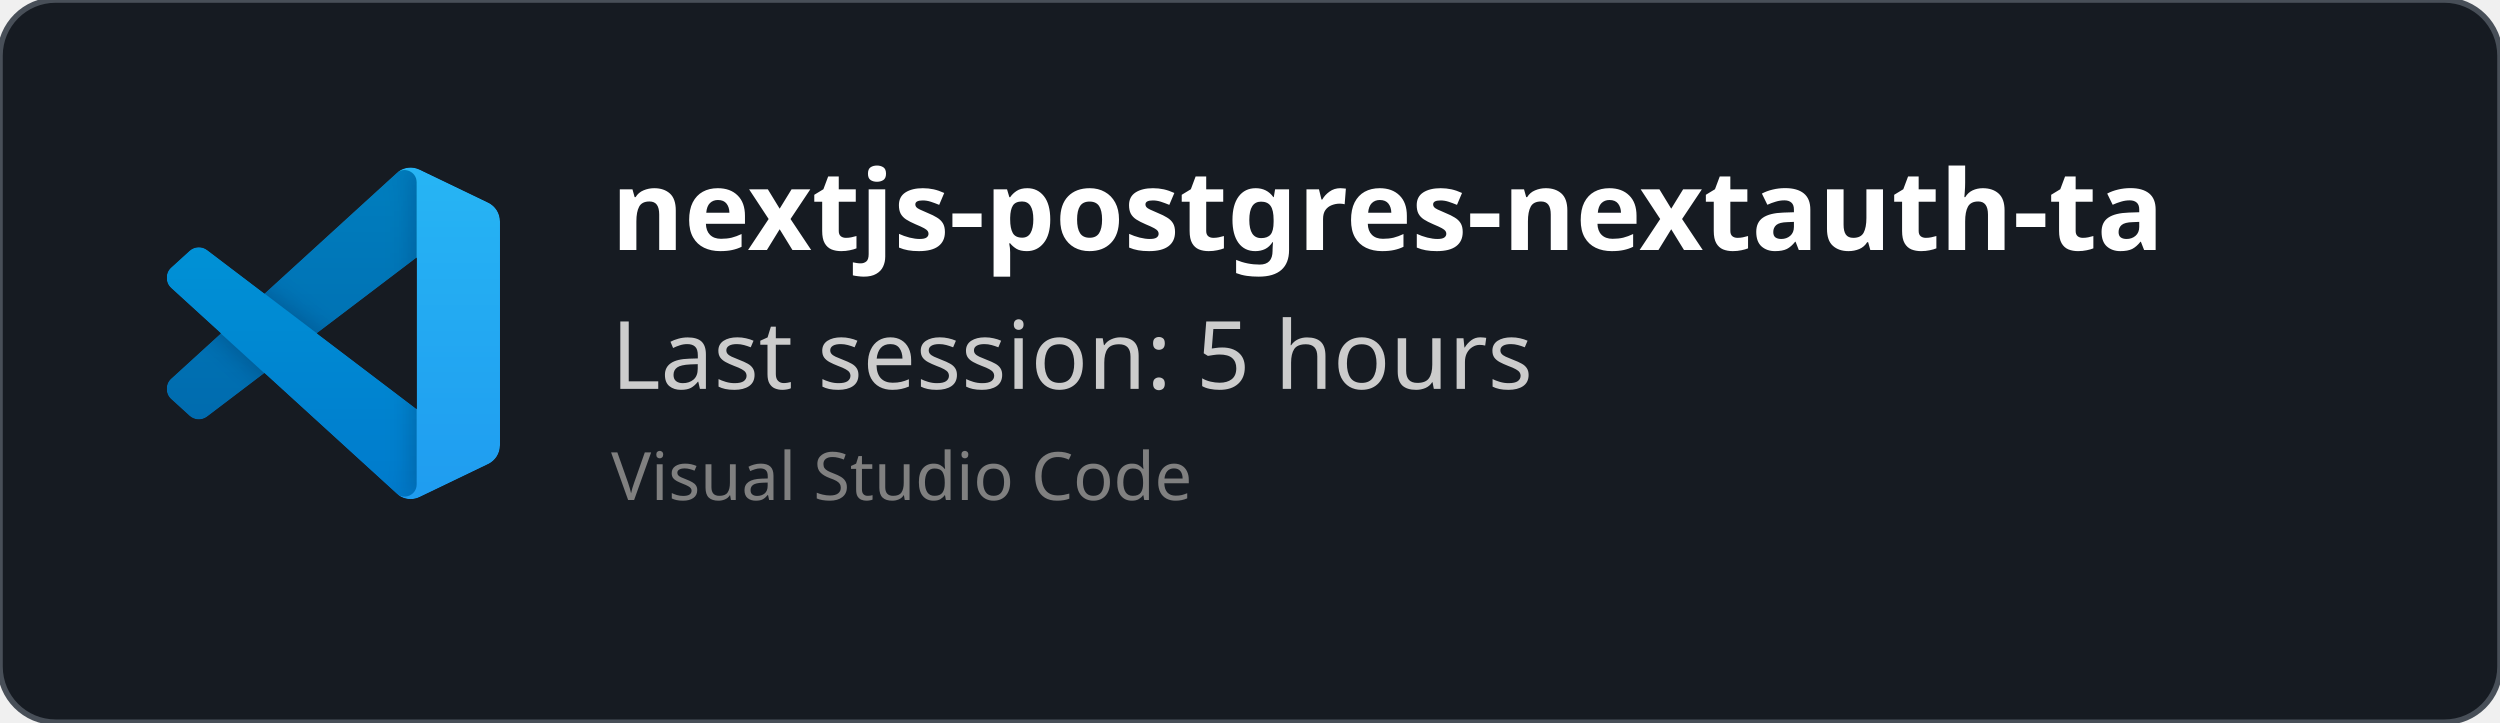
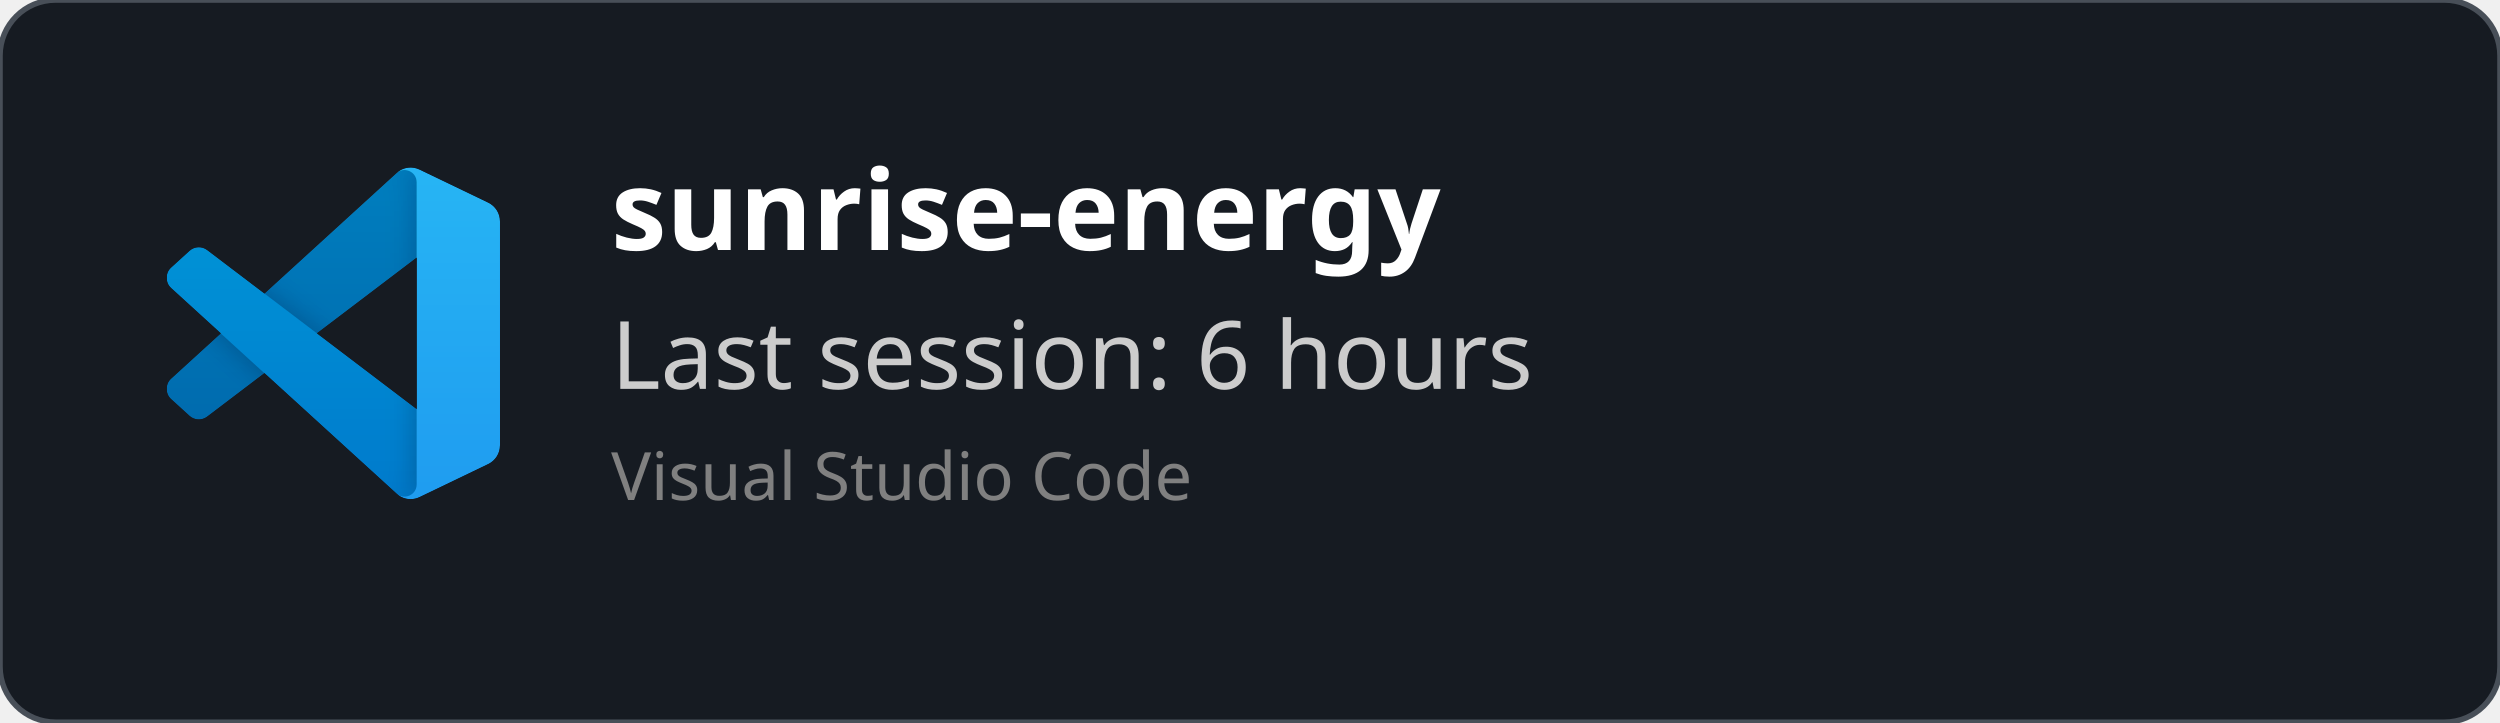
<svg xmlns="http://www.w3.org/2000/svg" width="450" height="130" viewBox="0 0 450 130" fill="none" role="img">
  <style>
    *{
        font-family: 'Segoe UI', Ubuntu, monospace
    }
    </style>
  <defs>
    <clipPath id="horizontalClip" x="20" y="20" width="500" height="200">
      <rect x="90" y="20" width="300" height="50" />
    </clipPath>
  </defs>
  <rect width="450" height="130" fill="rgba(22,27,34)" stroke="#484f58" stroke-width="1" fill-opacity="1" stroke-opacity="1" x="0" y="0" rx="10px" ry="10px">
    </rect>
  <svg width="60" height="60" x="30" y="30" viewBox="0 0 100 100" fill="none" id="vscode">
    <mask id="mask0" mask-type="alpha" maskUnits="userSpaceOnUse" x="0" y="0" width="100" height="100">
      <path fill-rule="evenodd" clip-rule="evenodd" d="M70.912 99.317C72.487 99.931 74.283 99.891 75.873 99.126L96.461 89.22C98.624 88.179 100 85.989 100 83.587V16.413C100 14.011 98.624 11.822 96.461 10.781L75.873 0.874C73.786 -0.13 71.345 0.116 69.513 1.447C69.252 1.637 69.003 1.849 68.769 2.083L29.355 38.041L12.187 25.01C10.589 23.797 8.354 23.896 6.869 25.246L1.363 30.255C-0.453 31.906 -0.455 34.763 1.359 36.417L16.247 50L1.359 63.583C-0.455 65.237 -0.453 68.094 1.363 69.745L6.869 74.754C8.354 76.104 10.589 76.204 12.187 74.99L29.355 61.959L68.769 97.917C69.392 98.541 70.125 99.01 70.912 99.317ZM75.015 27.299L45.109 50L75.015 72.701V27.299Z" fill="white" />
    </mask>
    <g mask="url(#mask0)">
      <path d="M96.461 10.796L75.857 0.876C73.472 -0.273 70.622 0.212 68.75 2.083L1.299 63.583C-0.516 65.237 -0.514 68.094 1.303 69.745L6.813 74.754C8.298 76.104 10.535 76.204 12.134 74.99L93.361 13.37C96.086 11.303 100 13.246 100 16.667V16.427C100 14.027 98.625 11.838 96.461 10.796Z" fill="#0065A9" />
      <g filter="url(#filter0_d)">
        <path d="M96.461 89.204L75.857 99.124C73.472 100.273 70.622 99.788 68.75 97.917L1.299 36.417C-0.516 34.763 -0.514 31.906 1.303 30.255L6.813 25.246C8.298 23.896 10.535 23.796 12.134 25.009L93.361 86.63C96.086 88.697 100 86.754 100 83.333V83.573C100 85.974 98.625 88.162 96.461 89.204Z" fill="#007ACC" />
      </g>
      <g filter="url(#filter1_d)">
        <path d="M75.858 99.126C73.472 100.274 70.622 99.788 68.75 97.917C71.056 100.223 75 98.59 75 95.328V4.672C75 1.41 71.056 -0.223 68.75 2.083C70.622 0.211 73.472 -0.274 75.858 0.874L96.459 10.781C98.623 11.822 100 14.011 100 16.413V83.587C100 85.989 98.623 88.179 96.459 89.22L75.858 99.126Z" fill="#1F9CF0" />
      </g>
      <g style="mix-blend-mode:overlay" opacity="0.25">
        <path fill-rule="evenodd" clip-rule="evenodd" d="M70.851 99.317C72.426 99.931 74.222 99.891 75.812 99.126L96.4 89.22C98.563 88.179 99.939 85.989 99.939 83.587V16.413C99.939 14.011 98.564 11.822 96.4 10.781L75.812 0.874C73.725 -0.13 71.284 0.116 69.453 1.447C69.191 1.637 68.942 1.849 68.708 2.083L29.294 38.041L12.126 25.01C10.528 23.796 8.293 23.896 6.809 25.246L1.302 30.255C-0.513 31.906 -0.515 34.763 1.298 36.417L16.186 50L1.298 63.583C-0.515 65.237 -0.513 68.094 1.302 69.745L6.809 74.754C8.293 76.104 10.528 76.204 12.126 74.99L29.294 61.959L68.708 97.917C69.332 98.54 70.064 99.01 70.851 99.317ZM74.954 27.299L45.048 50L74.954 72.701V27.299Z" fill="url(#paint0_linear)" />
      </g>
    </g>
    <defs>
      <filter id="filter0_d" x="-8.394" y="15.829" width="116.727" height="92.246" filterUnits="userSpaceOnUse" color-interpolation-filters="sRGB">
        <feFlood flood-opacity="0" result="BackgroundImageFix" />
        <feColorMatrix in="SourceAlpha" type="matrix" values="0 0 0 0 0 0 0 0 0 0 0 0 0 0 0 0 0 0 127 0" />
        <feOffset />
        <feGaussianBlur stdDeviation="4.167" />
        <feColorMatrix type="matrix" values="0 0 0 0 0 0 0 0 0 0 0 0 0 0 0 0 0 0 0.25 0" />
        <feBlend mode="overlay" in2="BackgroundImageFix" result="effect1_dropShadow" />
        <feBlend mode="normal" in="SourceGraphic" in2="effect1_dropShadow" result="shape" />
      </filter>
      <filter id="filter1_d" x="60.417" y="-8.076" width="47.917" height="116.151" filterUnits="userSpaceOnUse" color-interpolation-filters="sRGB">
        <feFlood flood-opacity="0" result="BackgroundImageFix" />
        <feColorMatrix in="SourceAlpha" type="matrix" values="0 0 0 0 0 0 0 0 0 0 0 0 0 0 0 0 0 0 127 0" />
        <feOffset />
        <feGaussianBlur stdDeviation="4.167" />
        <feColorMatrix type="matrix" values="0 0 0 0 0 0 0 0 0 0 0 0 0 0 0 0 0 0 0.25 0" />
        <feBlend mode="overlay" in2="BackgroundImageFix" result="effect1_dropShadow" />
        <feBlend mode="normal" in="SourceGraphic" in2="effect1_dropShadow" result="shape" />
      </filter>
      <linearGradient id="paint0_linear" x1="49.939" y1="0.258" x2="49.939" y2="99.742" gradientUnits="userSpaceOnUse">
        <stop stop-color="white" />
        <stop offset="1" stop-color="white" stop-opacity="0" />
      </linearGradient>
    </defs>
  </svg>
  <text x="110" y="45" font-size="20" clip-path="url(#horizontalClip)" font-weight="bold" font-family="Ubuntu" fill="white">
-     nextjs-postgres-nextauth-tailwindcss-template-main
+     sunrise-energy
    </text>
  <text x="110" y="70" font-size="17px" font-family="Ubuntu" fill="#ccc">
-     Last session: 5 hours
+     Last session: 6 hours
    </text>
  <text x="110" y="90" font-size="12px" font-family="Ubuntu" fill="grey">
    Visual Studio Code
    </text>
</svg>
